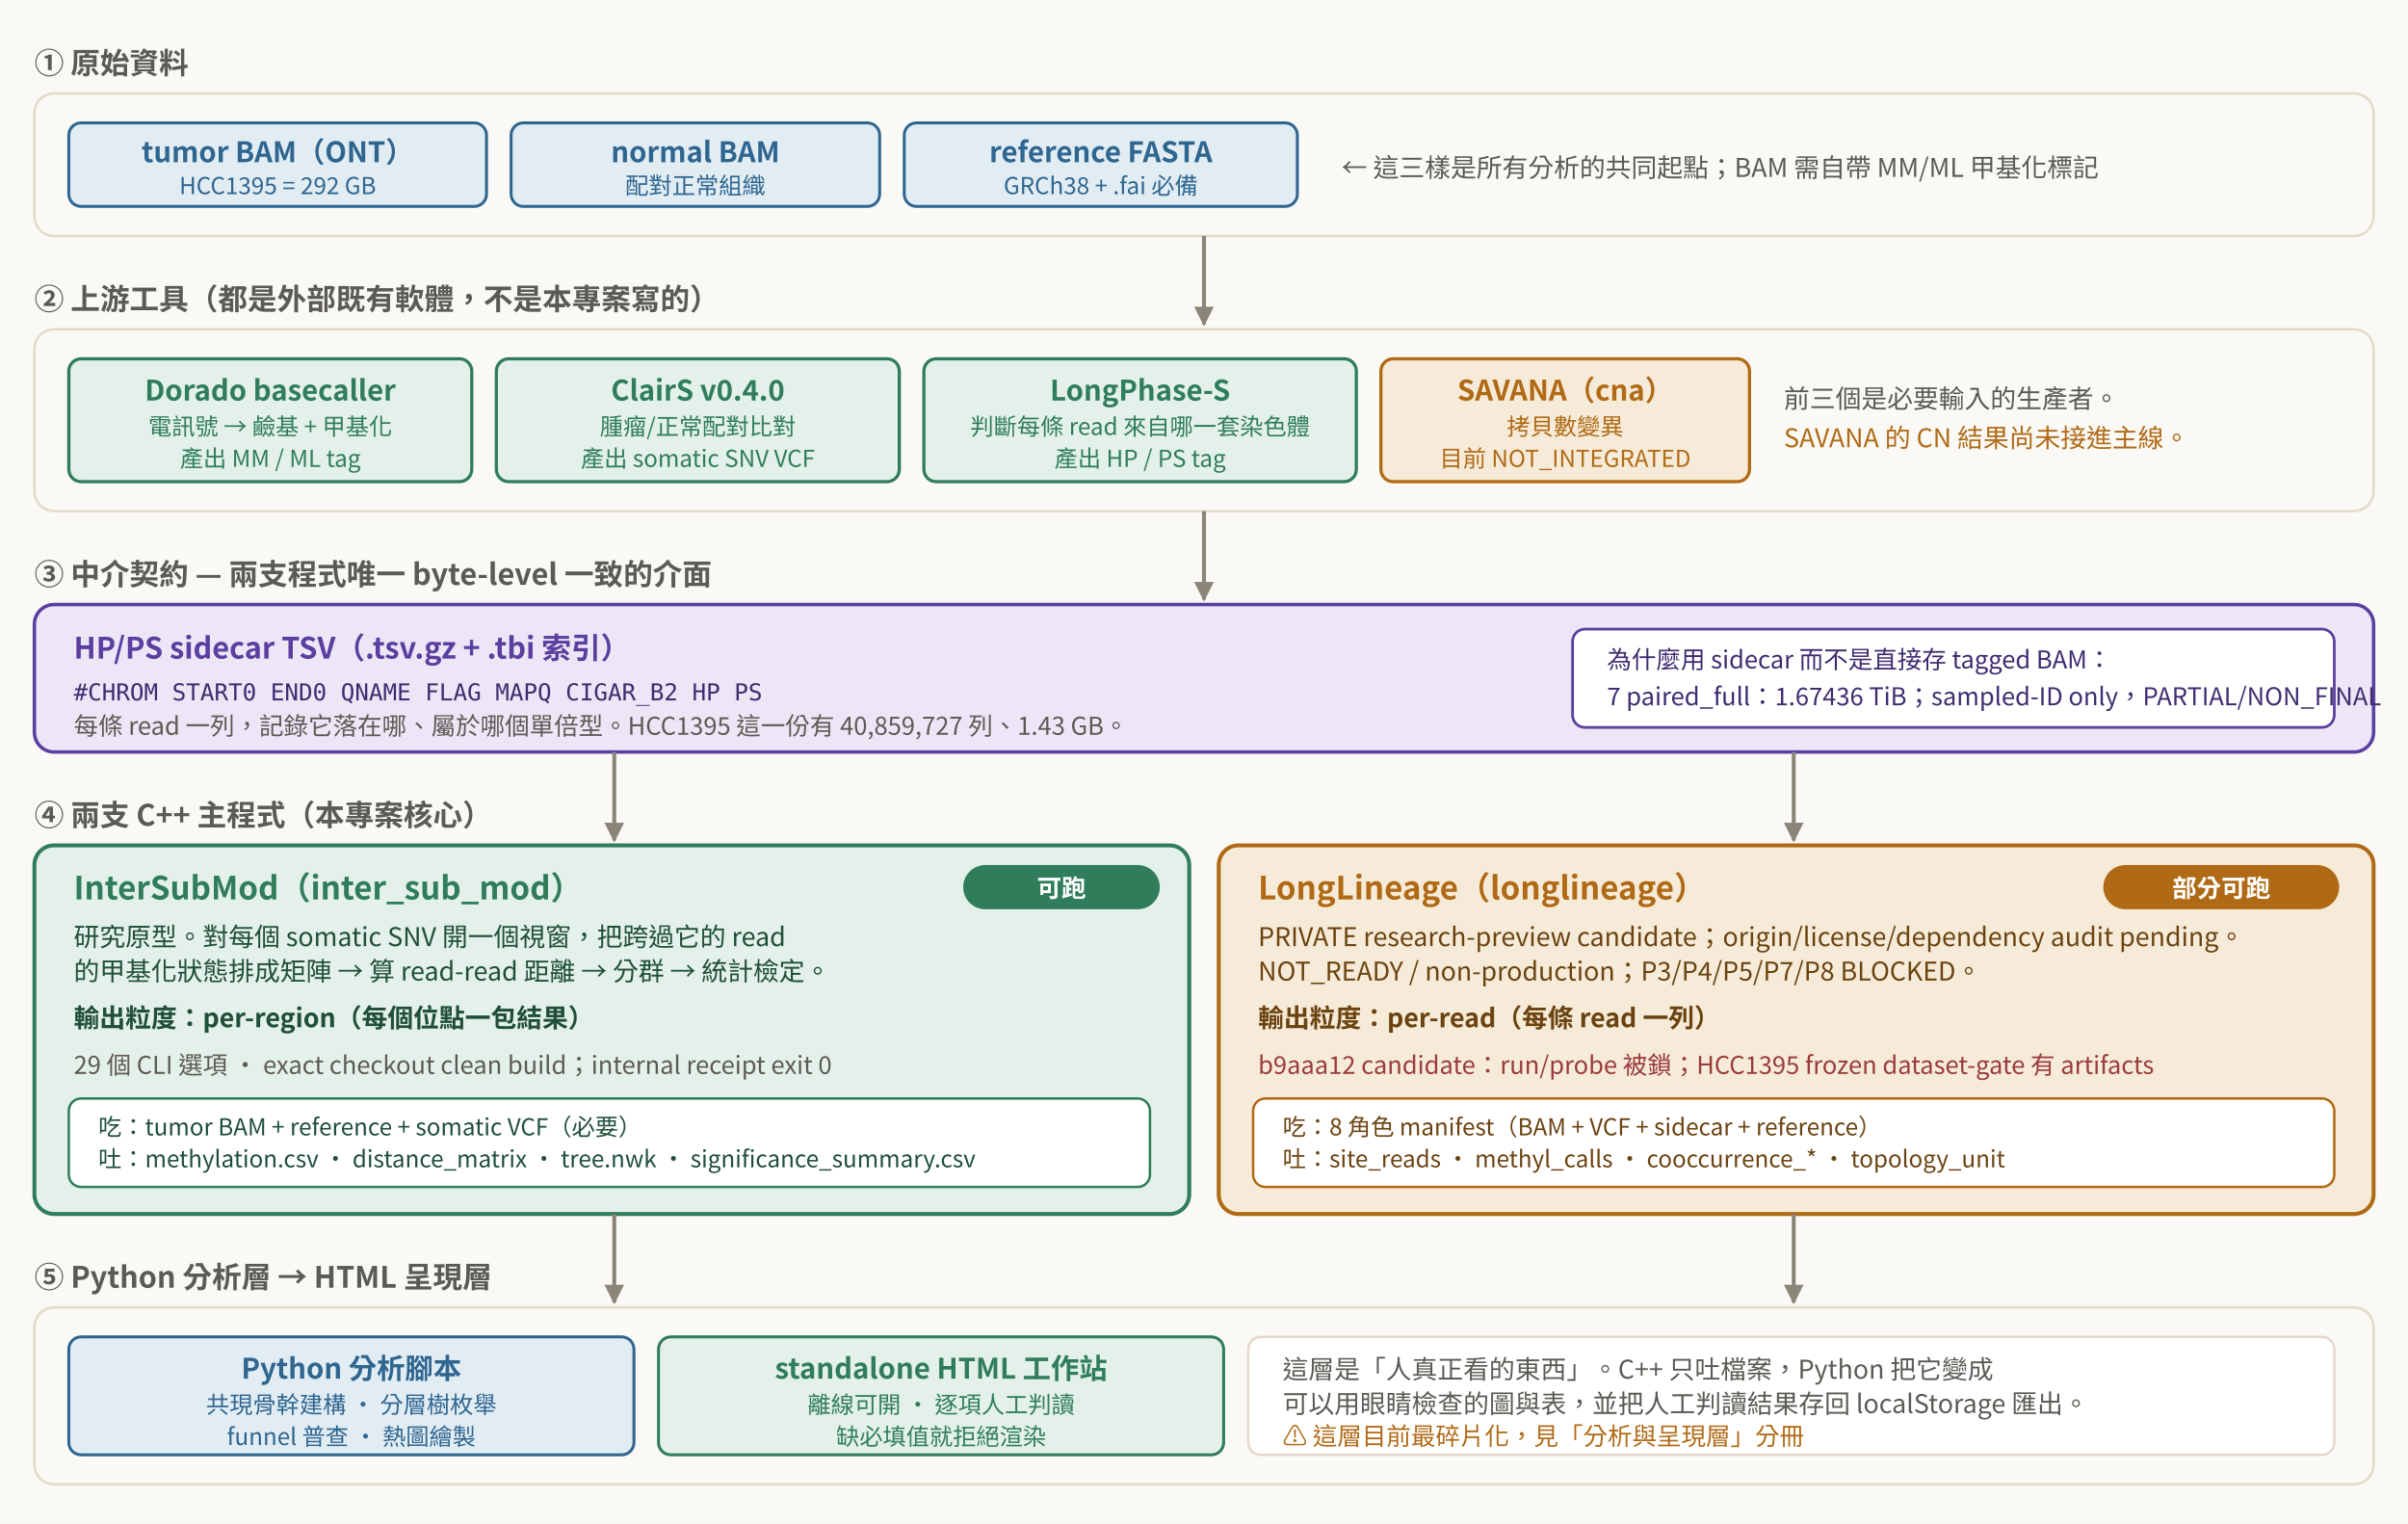
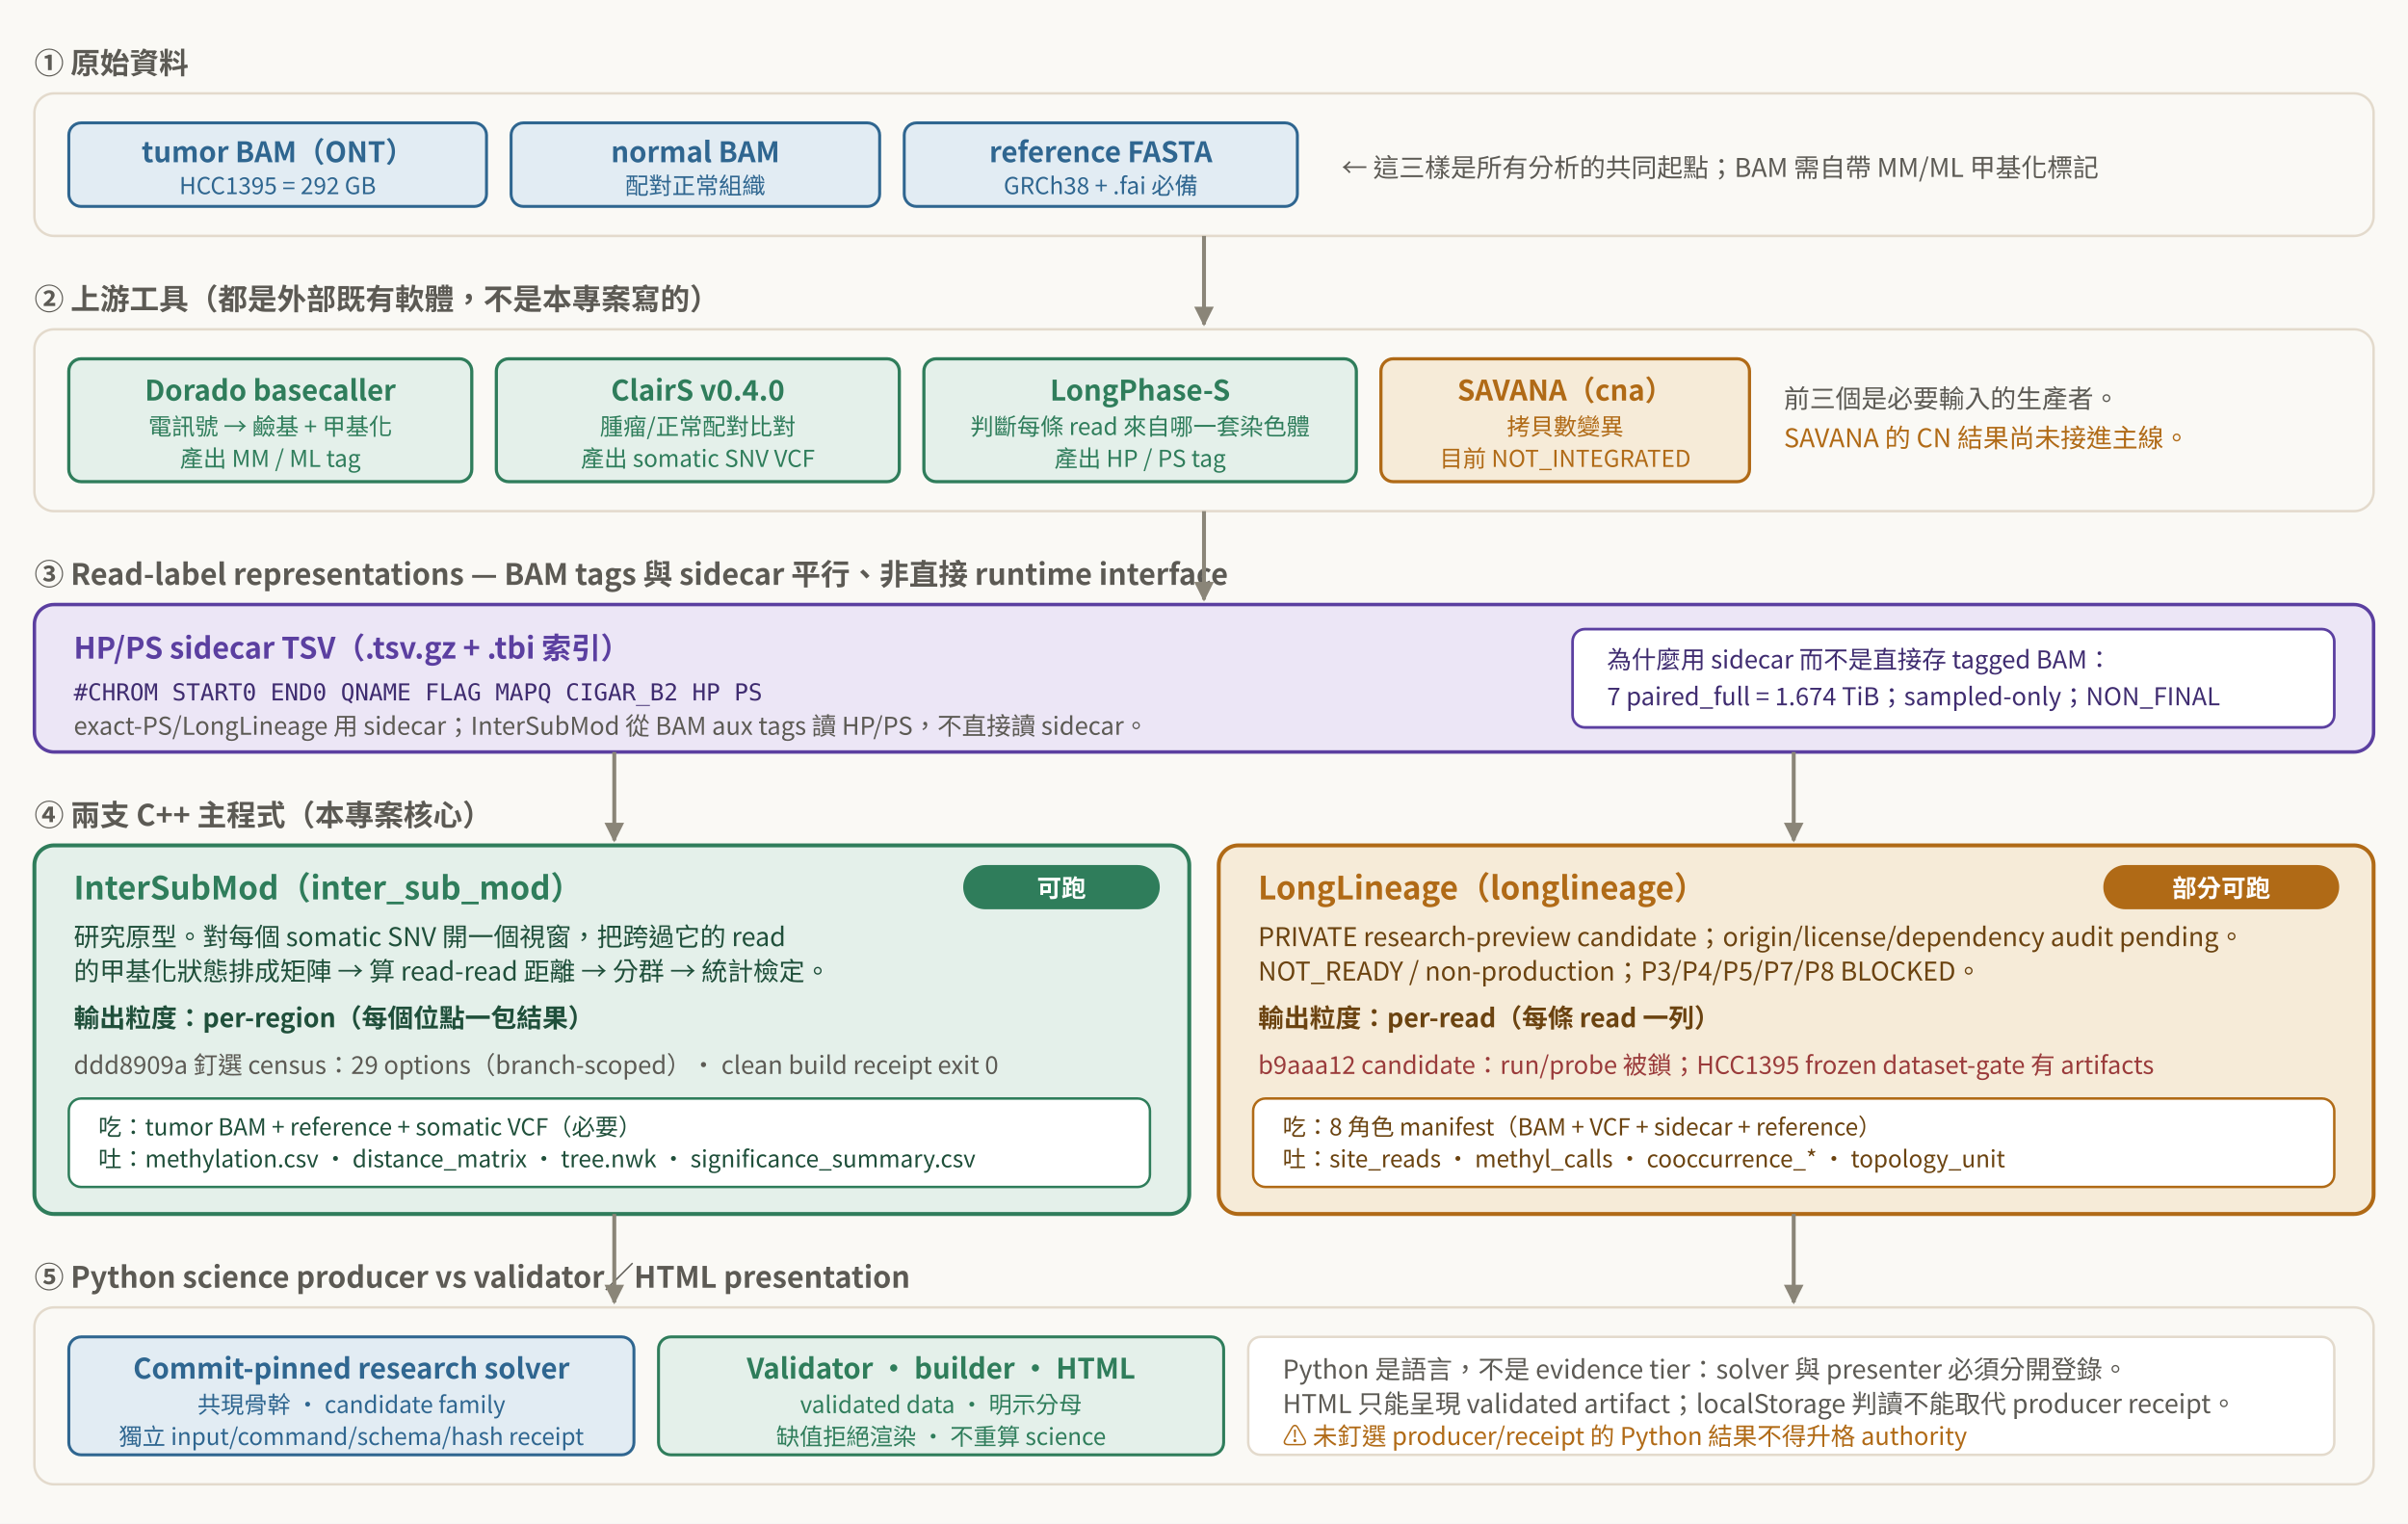
<svg xmlns="http://www.w3.org/2000/svg" viewBox="0 0 980 620" role="img" aria-labelledby="f1t f1d">
  <rect x="0" y="0" width="980" height="620" fill="#FAF9F5" />
  <g font-family="system-ui,-apple-system,'Noto Sans CJK TC',sans-serif" fill="#1c1b19">
    <text x="14" y="30" font-size="12" font-weight="700" fill="#5C5A54">① 原始資料</text>
    <rect x="14" y="38" width="952" height="58" rx="8" fill="#FAF9F5" stroke="#E3DACC" />
    <rect x="28" y="50" width="170" height="34" rx="5" fill="#E2ECF3" stroke="#2F6690" stroke-width="1.2" />
    <text x="113" y="66" text-anchor="middle" font-size="11.5" font-weight="700" fill="#2F6690">tumor BAM（ONT）</text>
    <text x="113" y="79" text-anchor="middle" font-size="9.5" fill="#2F6690">HCC1395 = 292 GB</text>
    <rect x="208" y="50" width="150" height="34" rx="5" fill="#E2ECF3" stroke="#2F6690" stroke-width="1.2" />
    <text x="283" y="66" text-anchor="middle" font-size="11.5" font-weight="700" fill="#2F6690">normal BAM</text>
    <text x="283" y="79" text-anchor="middle" font-size="9.5" fill="#2F6690">配對正常組織</text>
    <rect x="368" y="50" width="160" height="34" rx="5" fill="#E2ECF3" stroke="#2F6690" stroke-width="1.2" />
    <text x="448" y="66" text-anchor="middle" font-size="11.5" font-weight="700" fill="#2F6690">reference FASTA</text>
    <text x="448" y="79" text-anchor="middle" font-size="9.5" fill="#2F6690">GRCh38 + .fai 必備</text>
    <text x="546" y="72" font-size="10.5" fill="#5C5A54">← 這三樣是所有分析的共同起點；BAM 需自帶 MM/ML 甲基化標記</text>
    <text x="14" y="126" font-size="12" font-weight="700" fill="#5C5A54">② 上游工具（都是外部既有軟體，不是本專案寫的）</text>
    <rect x="14" y="134" width="952" height="74" rx="8" fill="#FAF9F5" stroke="#E3DACC" />
    <rect x="28" y="146" width="164" height="50" rx="5" fill="#E4F0EA" stroke="#2F7D5B" stroke-width="1.3" />
    <text x="110" y="163" text-anchor="middle" font-size="11.5" font-weight="700" fill="#2F7D5B">Dorado basecaller</text>
    <text x="110" y="177" text-anchor="middle" font-size="9.5" fill="#2F7D5B">電訊號 → 鹼基 + 甲基化</text>
    <text x="110" y="190" text-anchor="middle" font-size="9.5" fill="#2F7D5B">產出 MM / ML tag</text>
    <rect x="202" y="146" width="164" height="50" rx="5" fill="#E4F0EA" stroke="#2F7D5B" stroke-width="1.3" />
    <text x="284" y="163" text-anchor="middle" font-size="11.5" font-weight="700" fill="#2F7D5B">ClairS v0.4.0</text>
    <text x="284" y="177" text-anchor="middle" font-size="9.5" fill="#2F7D5B">腫瘤/正常配對比對</text>
    <text x="284" y="190" text-anchor="middle" font-size="9.5" fill="#2F7D5B">產出 somatic SNV VCF</text>
    <rect x="376" y="146" width="176" height="50" rx="5" fill="#E4F0EA" stroke="#2F7D5B" stroke-width="1.3" />
    <text x="464" y="163" text-anchor="middle" font-size="11.5" font-weight="700" fill="#2F7D5B">LongPhase-S</text>
    <text x="464" y="177" text-anchor="middle" font-size="9.5" fill="#2F7D5B">判斷每條 read 來自哪一套染色體</text>
    <text x="464" y="190" text-anchor="middle" font-size="9.5" fill="#2F7D5B">產出 HP / PS tag</text>
    <rect x="562" y="146" width="150" height="50" rx="5" fill="#F6EBD8" stroke="#B06A16" stroke-width="1.3" />
    <text x="637" y="163" text-anchor="middle" font-size="11.5" font-weight="700" fill="#B06A16">SAVANA（cna）</text>
    <text x="637" y="177" text-anchor="middle" font-size="9.5" fill="#B06A16">拷貝數變異</text>
    <text x="637" y="190" text-anchor="middle" font-size="9.5" fill="#B06A16">目前 NOT_INTEGRATED</text>
    <text x="726" y="166" font-size="10.5" fill="#5C5A54">前三個是必要輸入的生產者。</text>
    <text x="726" y="182" font-size="10.5" fill="#B06A16">SAVANA 的 CN 結果尚未接進主線。</text>
-     <text x="14" y="238" font-size="12" font-weight="700" fill="#5C5A54">③ 中介契約 — 兩支程式唯一 byte-level 一致的介面</text>
+     <text x="14" y="238" font-size="12" font-weight="700" fill="#5C5A54">③ Read-label representations — BAM tags 與 sidecar 平行、非直接 runtime interface</text>
    <rect x="14" y="246" width="952" height="60" rx="8" fill="#ECE6F6" stroke="#5B3FA0" stroke-width="1.4" />
    <text x="30" y="268" font-size="12" font-weight="700" fill="#5B3FA0">HP/PS sidecar TSV（.tsv.gz + .tbi 索引）</text>
    <text x="30" y="285" font-family="ui-monospace,Menlo,monospace" font-size="9.5" fill="#3f2c70">#CHROM  START0  END0  QNAME  FLAG  MAPQ  CIGAR_B2  HP  PS</text>
-     <text x="30" y="299" font-size="10" fill="#5C5A54">每條 read 一列，記錄它落在哪、屬於哪個單倍型。HCC1395 這一份有 40,859,727 列、1.43 GB。</text>
+     <text x="30" y="299" font-size="10" fill="#5C5A54">exact-PS/LongLineage 用 sidecar；InterSubMod 從 BAM aux tags 讀 HP/PS，不直接讀 sidecar。</text>
    <rect x="640" y="256" width="310" height="40" rx="5" fill="#fff" stroke="#5B3FA0" stroke-width="1.1" />
    <text x="654" y="272" font-size="10" fill="#3f2c70">為什麼用 sidecar 而不是直接存 tagged BAM：</text>
-     <text x="654" y="287" font-size="10" fill="#3f2c70">7 paired_full：1.67436 TiB；sampled-ID only，PARTIAL/NON_FINAL</text>
+     <text x="654" y="287" font-size="10" fill="#3f2c70">7 paired_full = 1.674 TiB；sampled-only；NON_FINAL</text>
    <text x="14" y="336" font-size="12" font-weight="700" fill="#5C5A54">④ 兩支 C++ 主程式（本專案核心）</text>
    <rect x="14" y="344" width="470" height="150" rx="8" fill="#E4F0EA" stroke="#2F7D5B" stroke-width="1.6" />
    <text x="30" y="366" font-size="13" font-weight="800" fill="#2F7D5B">InterSubMod（inter_sub_mod）</text>
    <rect x="392" y="352" width="80" height="18" rx="9" fill="#2F7D5B" />
    <text x="432" y="365" text-anchor="middle" font-size="10" font-weight="700" fill="#fff">可跑</text>
    <text x="30" y="385" font-size="10.5" fill="#1f4f3a">研究原型。對每個 somatic SNV 開一個視窗，把跨過它的 read</text>
    <text x="30" y="399" font-size="10.5" fill="#1f4f3a">的甲基化狀態排成矩陣 → 算 read-read 距離 → 分群 → 統計檢定。</text>
    <text x="30" y="418" font-size="10.5" font-weight="700" fill="#1f4f3a">輸出粒度：per-region（每個位點一包結果）</text>
-     <text x="30" y="437" font-size="10" fill="#5C5A54">29 個 CLI 選項 · exact checkout clean build；internal receipt exit 0</text>
+     <text x="30" y="437" font-size="10" fill="#5C5A54">ddd8909a 釘選 census：29 options（branch-scoped）· clean build receipt exit 0</text>
    <rect x="28" y="447" width="440" height="36" rx="5" fill="#fff" stroke="#2F7D5B" stroke-width="1" />
    <text x="40" y="462" font-size="9.5" fill="#1f4f3a">吃：tumor BAM + reference + somatic VCF（必要）</text>
    <text x="40" y="475" font-size="9.5" fill="#1f4f3a">吐：methylation.csv · distance_matrix · tree.nwk · significance_summary.csv</text>
    <rect x="496" y="344" width="470" height="150" rx="8" fill="#F6EBD8" stroke="#B06A16" stroke-width="1.6" />
    <text x="512" y="366" font-size="13" font-weight="800" fill="#B06A16">LongLineage（longlineage）</text>
    <rect x="856" y="352" width="96" height="18" rx="9" fill="#B06A16" />
    <text x="904" y="365" text-anchor="middle" font-size="10" font-weight="700" fill="#fff">部分可跑</text>
    <text x="512" y="385" font-size="10.5" fill="#6b4310">PRIVATE research-preview candidate；origin/license/dependency audit pending。</text>
    <text x="512" y="399" font-size="10.5" fill="#6b4310">NOT_READY / non-production；P3/P4/P5/P7/P8 BLOCKED。</text>
    <text x="512" y="418" font-size="10.5" font-weight="700" fill="#6b4310">輸出粒度：per-read（每條 read 一列）</text>
    <text x="512" y="437" font-size="10" fill="#9A3B3B">b9aaa12 candidate：run/probe 被鎖；HCC1395 frozen dataset-gate 有 artifacts</text>
    <rect x="510" y="447" width="440" height="36" rx="5" fill="#fff" stroke="#B06A16" stroke-width="1" />
    <text x="522" y="462" font-size="9.5" fill="#6b4310">吃：8 角色 manifest（BAM + VCF + sidecar + reference）</text>
    <text x="522" y="475" font-size="9.5" fill="#6b4310">吐：site_reads · methyl_calls · cooccurrence_* · topology_unit</text>
-     <text x="14" y="524" font-size="12" font-weight="700" fill="#5C5A54">⑤ Python 分析層 → HTML 呈現層</text>
+     <text x="14" y="524" font-size="12" font-weight="700" fill="#5C5A54">⑤ Python science producer vs validator／HTML presentation</text>
    <rect x="14" y="532" width="952" height="72" rx="8" fill="#FAF9F5" stroke="#E3DACC" />
    <rect x="28" y="544" width="230" height="48" rx="5" fill="#E2ECF3" stroke="#2F6690" stroke-width="1.2" />
-     <text x="143" y="561" text-anchor="middle" font-size="11.5" font-weight="700" fill="#2F6690">Python 分析腳本</text>
-     <text x="143" y="575" text-anchor="middle" font-size="9.5" fill="#2F6690">共現骨幹建構 · 分層樹枚舉</text>
-     <text x="143" y="588" text-anchor="middle" font-size="9.5" fill="#2F6690">funnel 普查 · 熱圖繪製</text>
+     <text x="143" y="561" text-anchor="middle" font-size="11.5" font-weight="700" fill="#2F6690">Commit-pinned research solver</text>
+     <text x="143" y="575" text-anchor="middle" font-size="9.5" fill="#2F6690">共現骨幹 · candidate family</text>
+     <text x="143" y="588" text-anchor="middle" font-size="9.5" fill="#2F6690">獨立 input/command/schema/hash receipt</text>
    <rect x="268" y="544" width="230" height="48" rx="5" fill="#E4F0EA" stroke="#2F7D5B" stroke-width="1.2" />
-     <text x="383" y="561" text-anchor="middle" font-size="11.5" font-weight="700" fill="#2F7D5B">standalone HTML 工作站</text>
-     <text x="383" y="575" text-anchor="middle" font-size="9.5" fill="#2F7D5B">離線可開 · 逐項人工判讀</text>
-     <text x="383" y="588" text-anchor="middle" font-size="9.5" fill="#2F7D5B">缺必填值就拒絕渲染</text>
+     <text x="383" y="561" text-anchor="middle" font-size="11.5" font-weight="700" fill="#2F7D5B">Validator · builder · HTML</text>
+     <text x="383" y="575" text-anchor="middle" font-size="9.5" fill="#2F7D5B">validated data · 明示分母</text>
+     <text x="383" y="588" text-anchor="middle" font-size="9.5" fill="#2F7D5B">缺值拒絕渲染 · 不重算 science</text>
    <rect x="508" y="544" width="442" height="48" rx="5" fill="#fff" stroke="#E3DACC" />
-     <text x="522" y="561" font-size="10.5" fill="#5C5A54">這層是「人真正看的東西」。C++ 只吐檔案，Python 把它變成</text>
-     <text x="522" y="575" font-size="10.5" fill="#5C5A54">可以用眼睛檢查的圖與表，並把人工判讀結果存回 localStorage 匯出。</text>
-     <text x="522" y="588" font-size="10" fill="#B06A16">⚠ 這層目前最碎片化，見「分析與呈現層」分冊</text>
+     <text x="522" y="561" font-size="10.5" fill="#5C5A54">Python 是語言，不是 evidence tier：solver 與 presenter 必須分開登錄。</text>
+     <text x="522" y="575" font-size="10.5" fill="#5C5A54">HTML 只能呈現 validated artifact；localStorage 判讀不能取代 producer receipt。</text>
+     <text x="522" y="588" font-size="10" fill="#B06A16">⚠ 未釘選 producer/receipt 的 Python 結果不得升格 authority</text>
    <defs>
      <marker id="ar" viewBox="0 0 10 10" refX="9" refY="5" markerWidth="5" markerHeight="5" orient="auto">
        <path d="M0,0 L10,5 L0,10 z" fill="#8a8578" />
      </marker>
    </defs>
    <path d="M490,96 L490,132" stroke="#8a8578" stroke-width="1.6" marker-end="url(#ar)" fill="none" />
    <path d="M490,208 L490,244" stroke="#8a8578" stroke-width="1.6" marker-end="url(#ar)" fill="none" />
    <path d="M250,306 L250,342" stroke="#8a8578" stroke-width="1.6" marker-end="url(#ar)" fill="none" />
    <path d="M730,306 L730,342" stroke="#8a8578" stroke-width="1.6" marker-end="url(#ar)" fill="none" />
    <path d="M250,494 L250,530" stroke="#8a8578" stroke-width="1.6" marker-end="url(#ar)" fill="none" />
    <path d="M730,494 L730,530" stroke="#8a8578" stroke-width="1.6" marker-end="url(#ar)" fill="none" />
  </g>
</svg>
